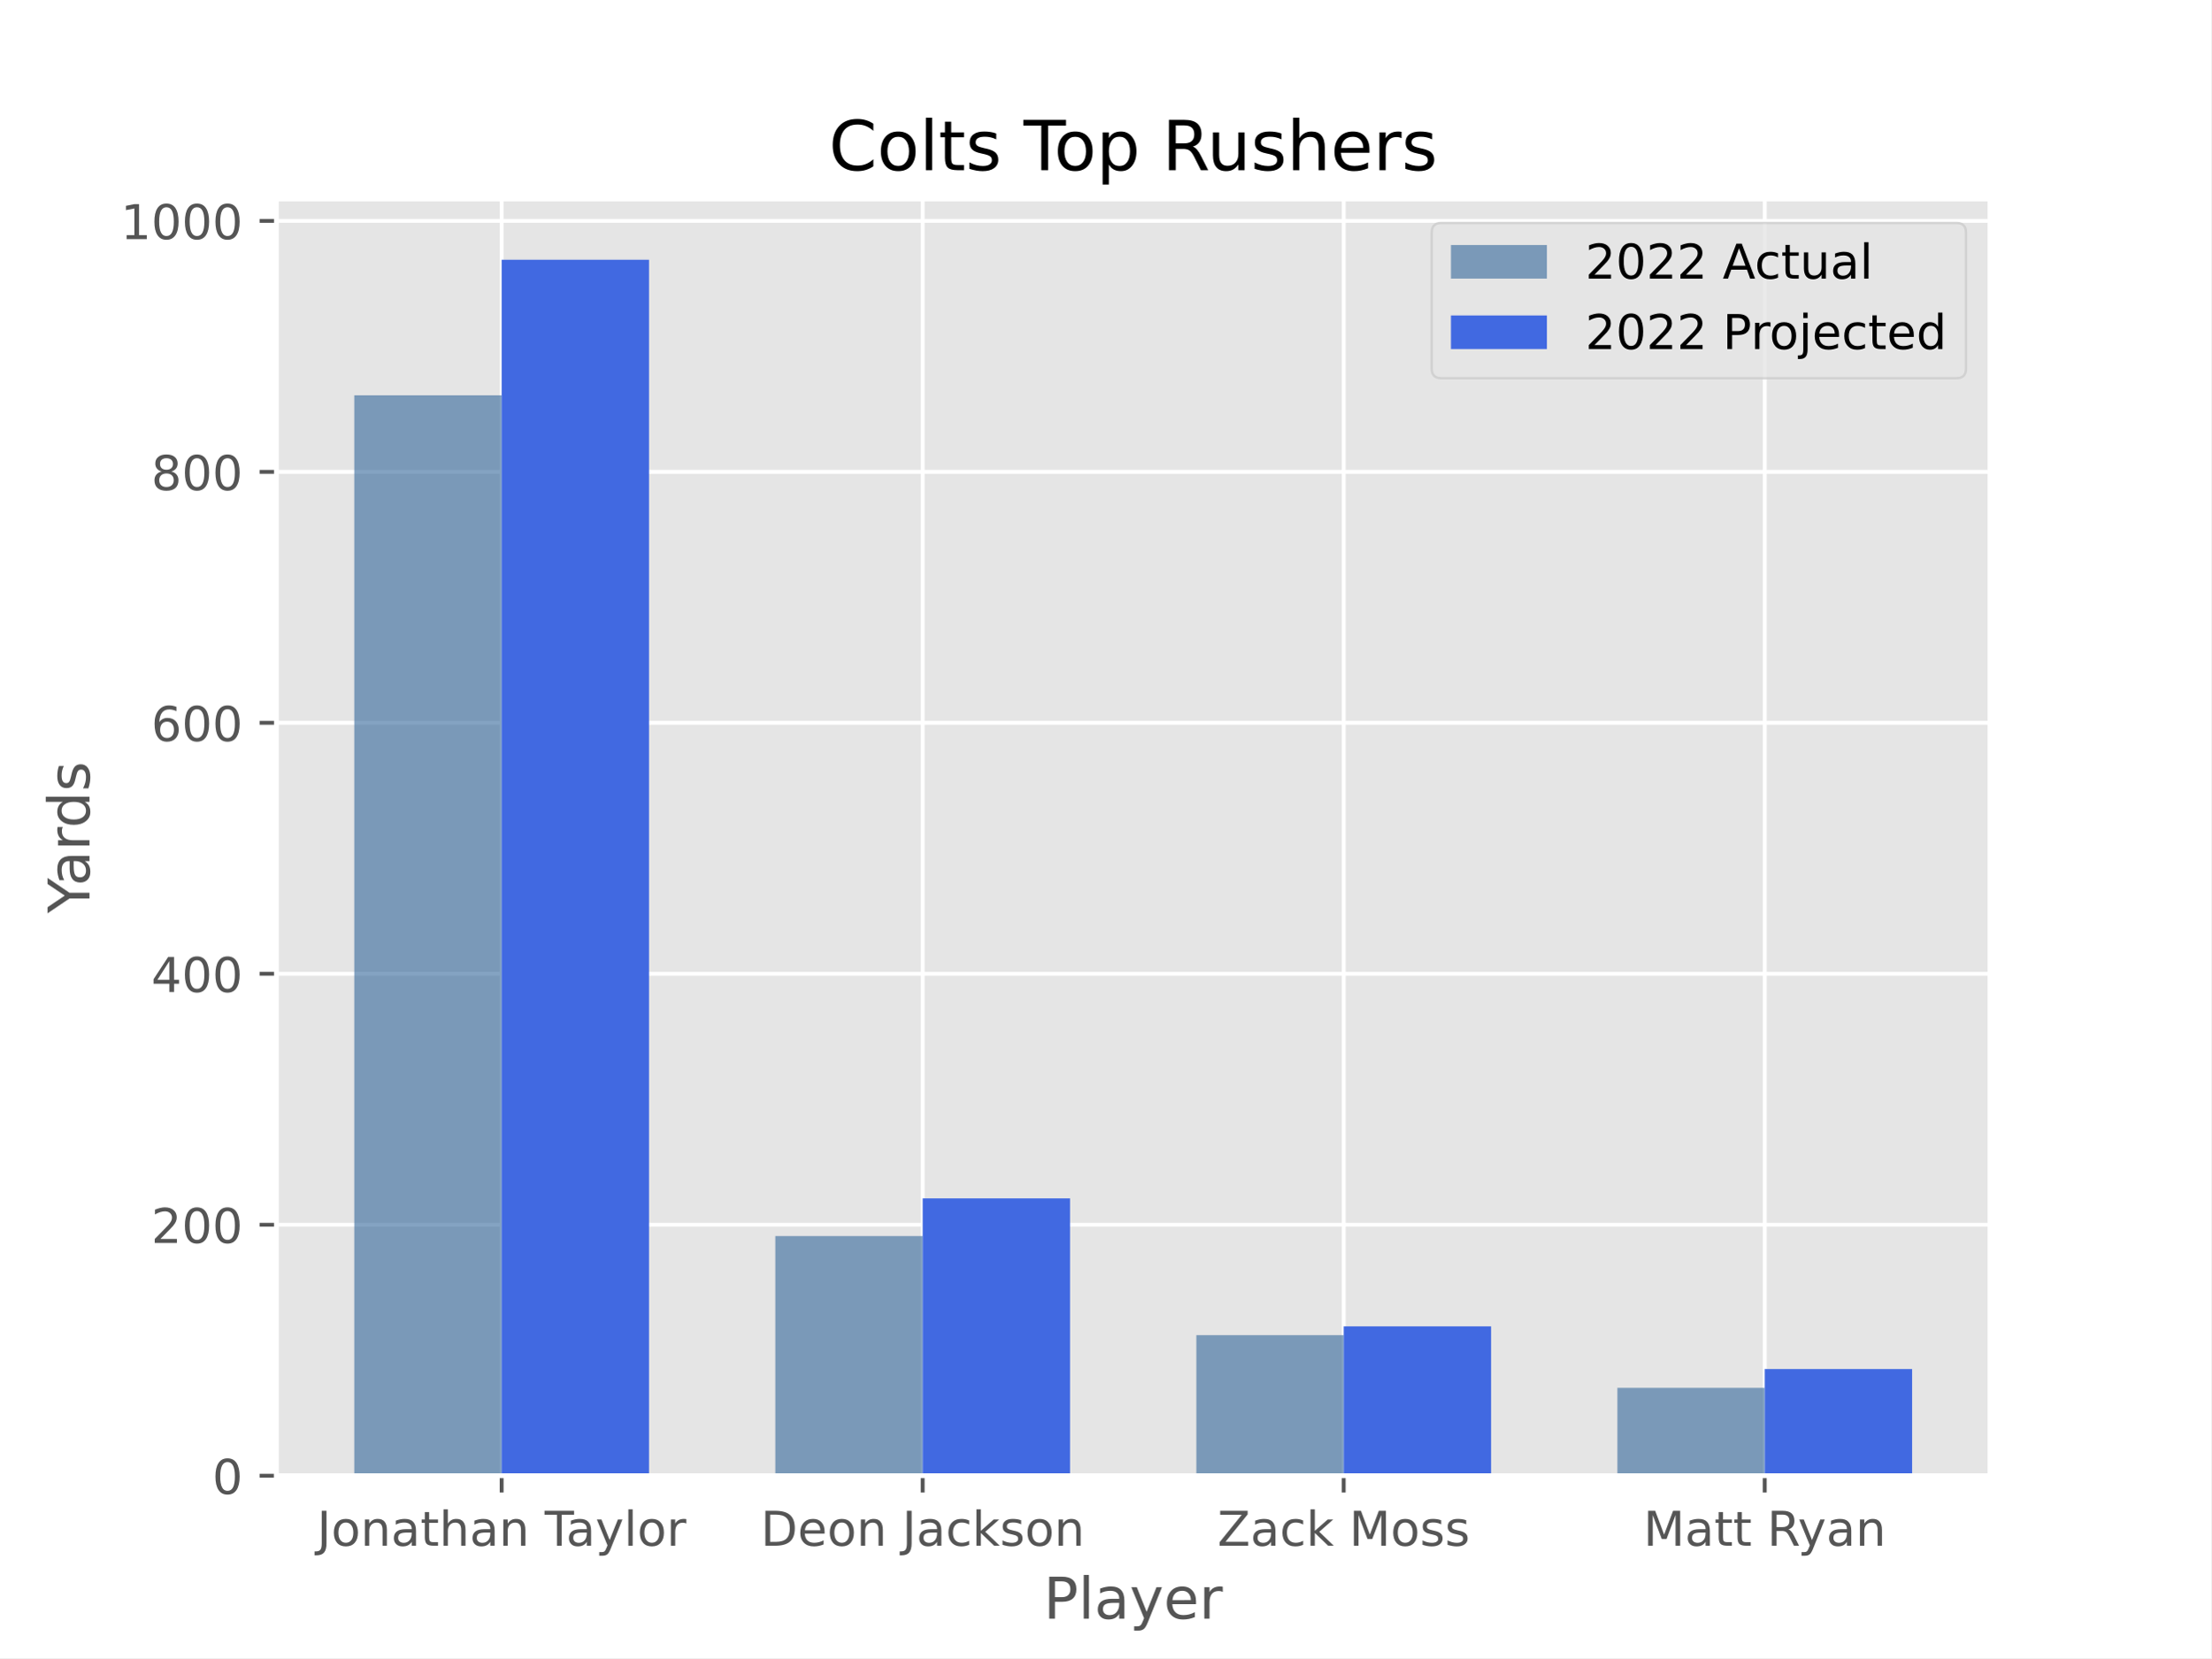
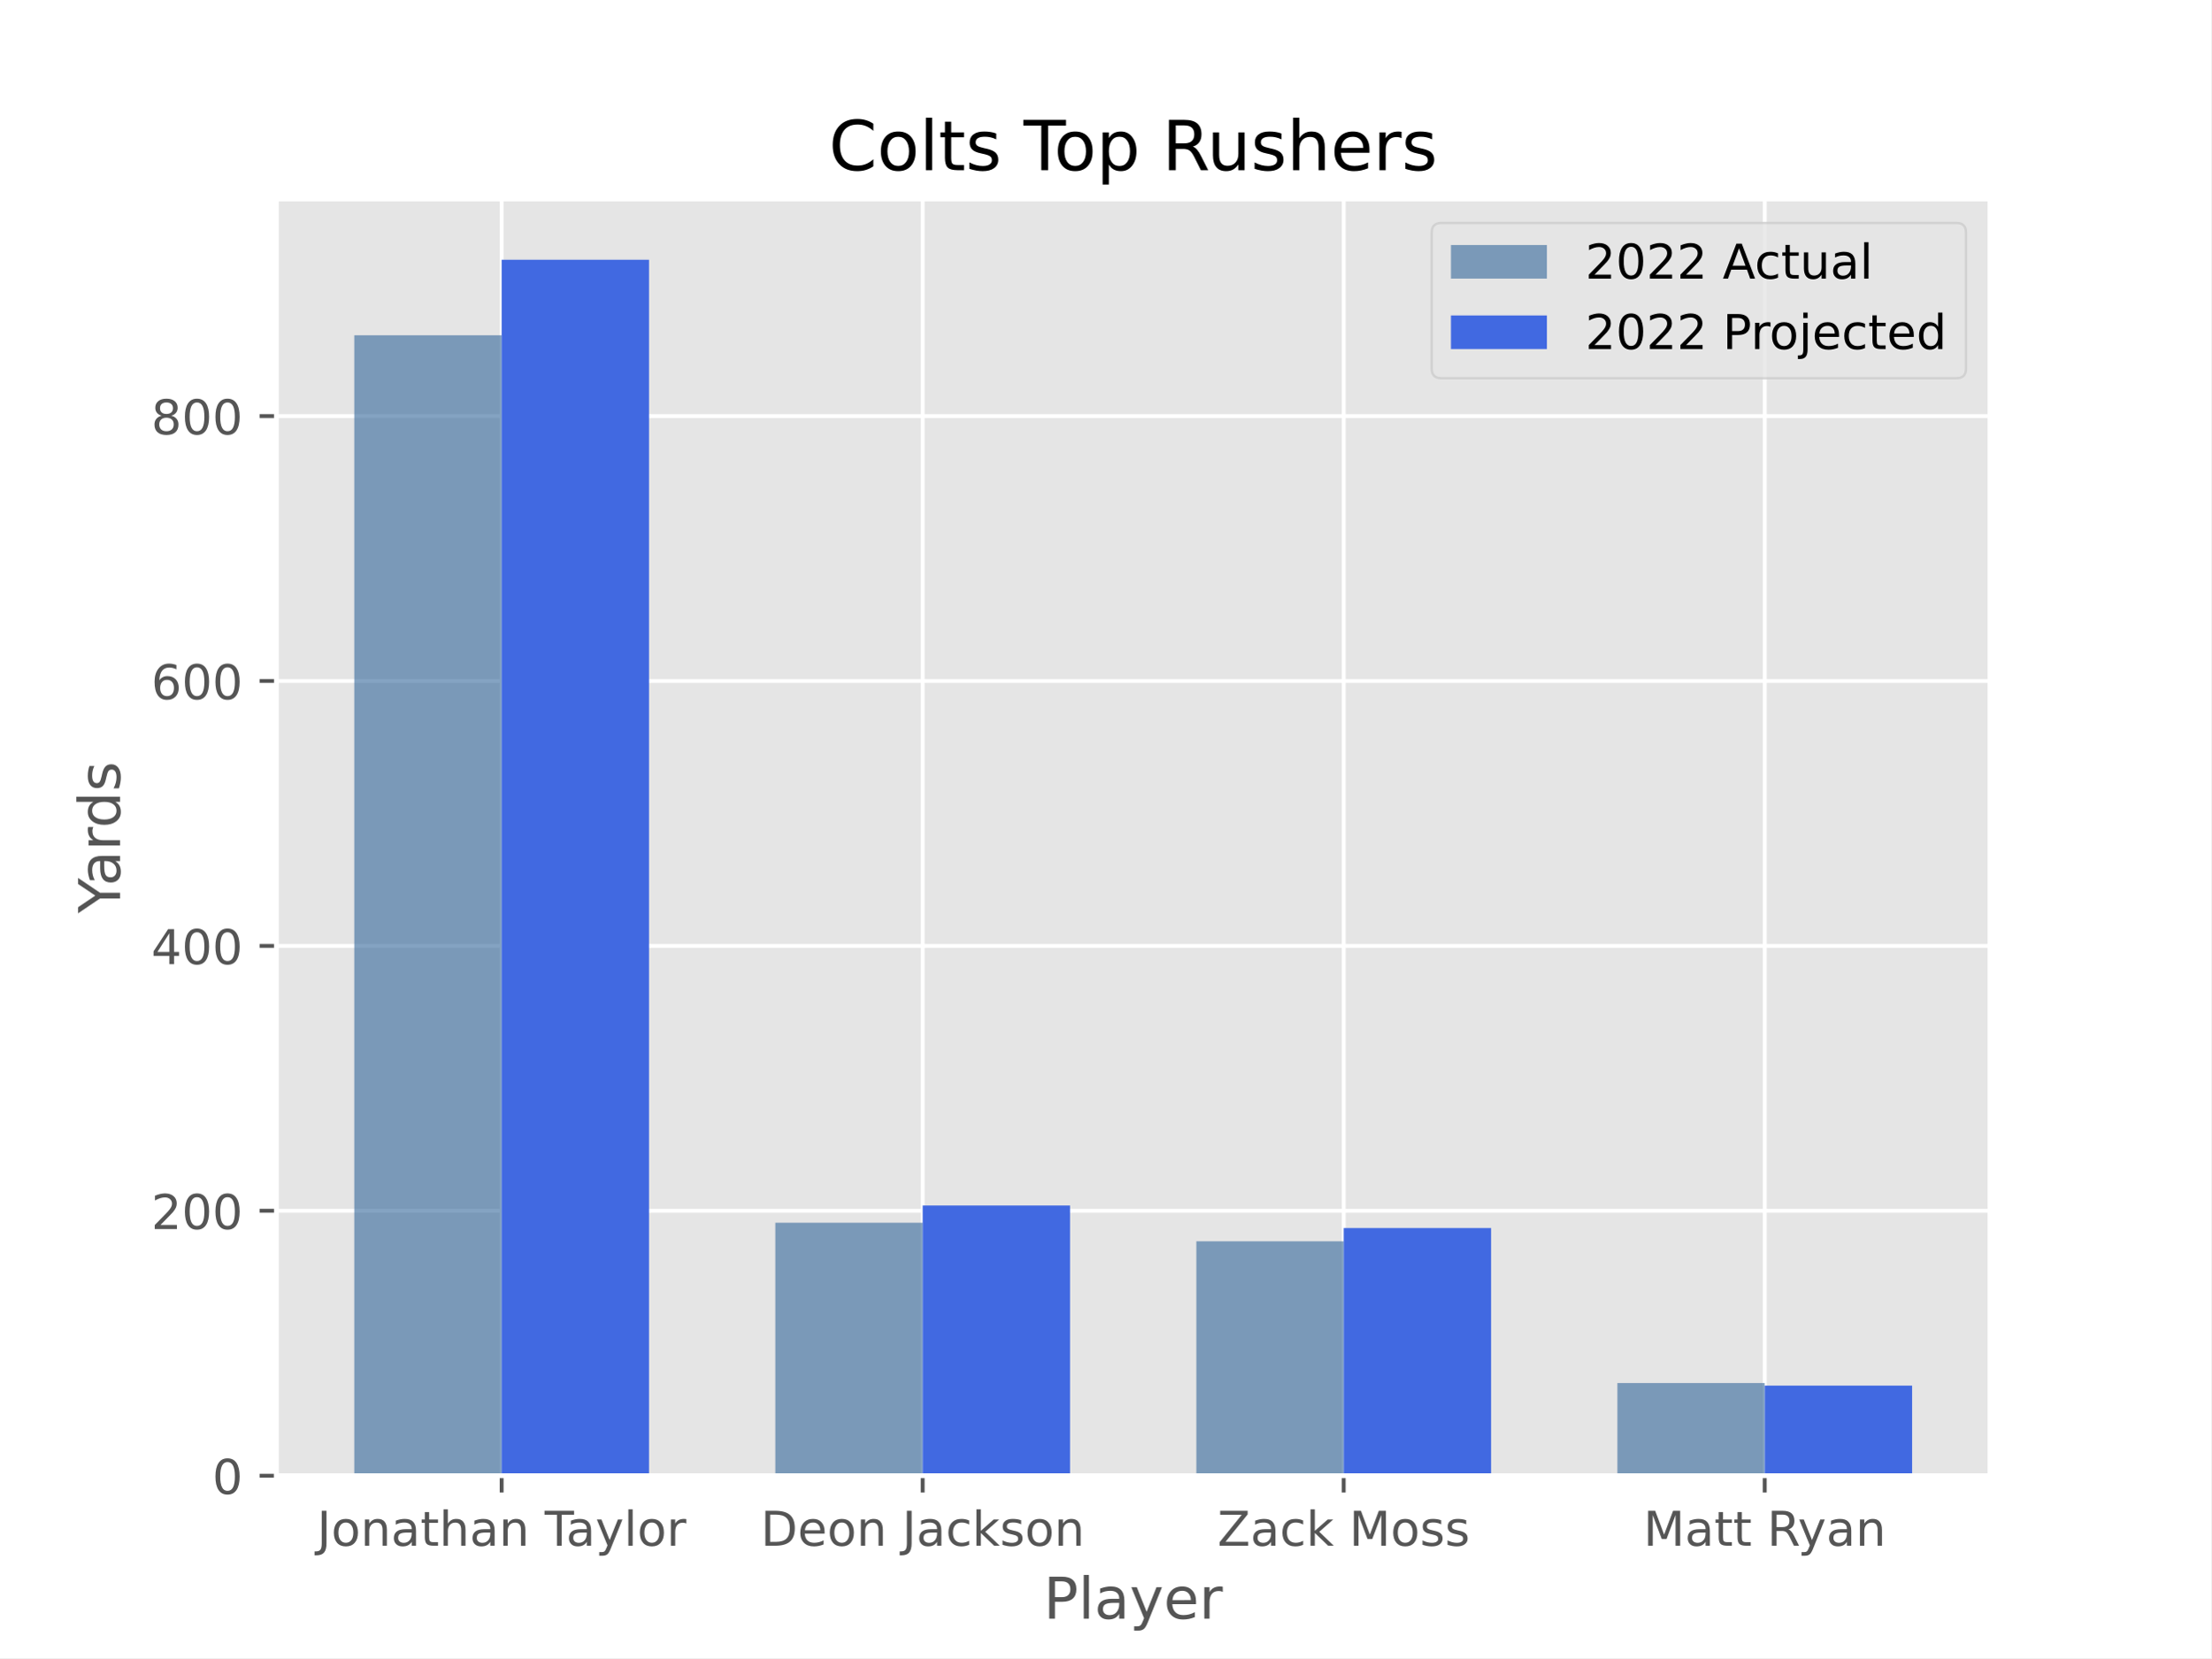
<svg xmlns="http://www.w3.org/2000/svg" xmlns:xlink="http://www.w3.org/1999/xlink" width="460.8pt" height="345.6pt" viewBox="0 0 460.8 345.6" version="1.1">
  <defs>
    <style type="text/css">*{stroke-linejoin: round; stroke-linecap: butt}</style>
  </defs>
  <g id="figure_1">
    <g id="patch_1">
      <path d="M 0 345.6  L 460.8 345.6  L 460.8 0  L 0 0  z " style="fill: #ffffff" />
    </g>
    <g id="axes_1">
      <g id="patch_2">
        <path d="M 57.6 307.584  L 414.72 307.584  L 414.72 41.472  L 57.6 41.472  z " style="fill: #e5e5e5" />
      </g>
      <g id="matplotlib.axis_1">
        <g id="xtick_1">
          <g id="line2d_1">
-             <path d="M 104.543 307.584  L 104.543 41.472  " clip-path="url(#pbfea9abcca)" style="fill: none; stroke: #ffffff; stroke-width: 0.8; stroke-linecap: square" />
+             <path d="M 104.543 307.584  L 104.543 41.472  " clip-path="url(#pd95502ee62)" style="fill: none; stroke: #ffffff; stroke-width: 0.8; stroke-linecap: square" />
          </g>
          <g id="line2d_2">
            <defs>
-               <path id="m5349e2446d" d="M 0 0  L 0 3.5  " style="stroke: #555555; stroke-width: 0.8" />
-             </defs>
-             <g>
-               <use xlink:href="#m5349e2446d" x="104.543" y="307.584" style="fill: #555555; stroke: #555555; stroke-width: 0.8" />
+               <path id="mb0d54bbe8d" d="M 0 0  L 0 3.5  " style="stroke: #555555; stroke-width: 0.8" />
+             </defs>
+             <g>
+               <use xlink:href="#mb0d54bbe8d" x="104.543" y="307.584" style="fill: #555555; stroke: #555555; stroke-width: 0.8" />
            </g>
          </g>
          <g id="text_1">
            <g style="fill: #555555" transform="translate(66.06907 322.1824) scale(0.1 -0.1)">
              <defs>
                <path id="DejaVuSans-4a" d="M 628 4666  L 1259 4666  L 1259 325  Q 1259 -519 939 -900  Q 619 -1281 -91 -1281  L -331 -1281  L -331 -750  L -134 -750  Q 284 -750 456 -515  Q 628 -281 628 325  L 628 4666  z " transform="scale(0.015625)" />
                <path id="DejaVuSans-6f" d="M 1959 3097  Q 1497 3097 1228 2736  Q 959 2375 959 1747  Q 959 1119 1226 758  Q 1494 397 1959 397  Q 2419 397 2687 759  Q 2956 1122 2956 1747  Q 2956 2369 2687 2733  Q 2419 3097 1959 3097  z M 1959 3584  Q 2709 3584 3137 3096  Q 3566 2609 3566 1747  Q 3566 888 3137 398  Q 2709 -91 1959 -91  Q 1206 -91 779 398  Q 353 888 353 1747  Q 353 2609 779 3096  Q 1206 3584 1959 3584  z " transform="scale(0.015625)" />
                <path id="DejaVuSans-6e" d="M 3513 2113  L 3513 0  L 2938 0  L 2938 2094  Q 2938 2591 2744 2837  Q 2550 3084 2163 3084  Q 1697 3084 1428 2787  Q 1159 2491 1159 1978  L 1159 0  L 581 0  L 581 3500  L 1159 3500  L 1159 2956  Q 1366 3272 1645 3428  Q 1925 3584 2291 3584  Q 2894 3584 3203 3211  Q 3513 2838 3513 2113  z " transform="scale(0.015625)" />
                <path id="DejaVuSans-61" d="M 2194 1759  Q 1497 1759 1228 1600  Q 959 1441 959 1056  Q 959 750 1161 570  Q 1363 391 1709 391  Q 2188 391 2477 730  Q 2766 1069 2766 1631  L 2766 1759  L 2194 1759  z M 3341 1997  L 3341 0  L 2766 0  L 2766 531  Q 2569 213 2275 61  Q 1981 -91 1556 -91  Q 1019 -91 701 211  Q 384 513 384 1019  Q 384 1609 779 1909  Q 1175 2209 1959 2209  L 2766 2209  L 2766 2266  Q 2766 2663 2505 2880  Q 2244 3097 1772 3097  Q 1472 3097 1187 3025  Q 903 2953 641 2809  L 641 3341  Q 956 3463 1253 3523  Q 1550 3584 1831 3584  Q 2591 3584 2966 3190  Q 3341 2797 3341 1997  z " transform="scale(0.015625)" />
                <path id="DejaVuSans-74" d="M 1172 4494  L 1172 3500  L 2356 3500  L 2356 3053  L 1172 3053  L 1172 1153  Q 1172 725 1289 603  Q 1406 481 1766 481  L 2356 481  L 2356 0  L 1766 0  Q 1100 0 847 248  Q 594 497 594 1153  L 594 3053  L 172 3053  L 172 3500  L 594 3500  L 594 4494  L 1172 4494  z " transform="scale(0.015625)" />
                <path id="DejaVuSans-68" d="M 3513 2113  L 3513 0  L 2938 0  L 2938 2094  Q 2938 2591 2744 2837  Q 2550 3084 2163 3084  Q 1697 3084 1428 2787  Q 1159 2491 1159 1978  L 1159 0  L 581 0  L 581 4863  L 1159 4863  L 1159 2956  Q 1366 3272 1645 3428  Q 1925 3584 2291 3584  Q 2894 3584 3203 3211  Q 3513 2838 3513 2113  z " transform="scale(0.015625)" />
                <path id="DejaVuSans-20" transform="scale(0.015625)" />
                <path id="DejaVuSans-54" d="M -19 4666  L 3928 4666  L 3928 4134  L 2272 4134  L 2272 0  L 1638 0  L 1638 4134  L -19 4134  L -19 4666  z " transform="scale(0.015625)" />
                <path id="DejaVuSans-79" d="M 2059 -325  Q 1816 -950 1584 -1140  Q 1353 -1331 966 -1331  L 506 -1331  L 506 -850  L 844 -850  Q 1081 -850 1212 -737  Q 1344 -625 1503 -206  L 1606 56  L 191 3500  L 800 3500  L 1894 763  L 2988 3500  L 3597 3500  L 2059 -325  z " transform="scale(0.015625)" />
                <path id="DejaVuSans-6c" d="M 603 4863  L 1178 4863  L 1178 0  L 603 0  L 603 4863  z " transform="scale(0.015625)" />
                <path id="DejaVuSans-72" d="M 2631 2963  Q 2534 3019 2420 3045  Q 2306 3072 2169 3072  Q 1681 3072 1420 2755  Q 1159 2438 1159 1844  L 1159 0  L 581 0  L 581 3500  L 1159 3500  L 1159 2956  Q 1341 3275 1631 3429  Q 1922 3584 2338 3584  Q 2397 3584 2469 3576  Q 2541 3569 2628 3553  L 2631 2963  z " transform="scale(0.015625)" />
              </defs>
              <use xlink:href="#DejaVuSans-4a" />
              <use xlink:href="#DejaVuSans-6f" x="29.492" />
              <use xlink:href="#DejaVuSans-6e" x="90.674" />
              <use xlink:href="#DejaVuSans-61" x="154.053" />
              <use xlink:href="#DejaVuSans-74" x="215.332" />
              <use xlink:href="#DejaVuSans-68" x="254.541" />
              <use xlink:href="#DejaVuSans-61" x="317.92" />
              <use xlink:href="#DejaVuSans-6e" x="379.199" />
              <use xlink:href="#DejaVuSans-20" x="442.578" />
              <use xlink:href="#DejaVuSans-54" x="474.365" />
              <use xlink:href="#DejaVuSans-61" x="518.949" />
              <use xlink:href="#DejaVuSans-79" x="580.229" />
              <use xlink:href="#DejaVuSans-6c" x="639.408" />
              <use xlink:href="#DejaVuSans-6f" x="667.191" />
              <use xlink:href="#DejaVuSans-72" x="728.373" />
            </g>
          </g>
        </g>
        <g id="xtick_2">
          <g id="line2d_3">
-             <path d="M 192.288 307.584  L 192.288 41.472  " clip-path="url(#pbfea9abcca)" style="fill: none; stroke: #ffffff; stroke-width: 0.8; stroke-linecap: square" />
+             <path d="M 192.288 307.584  L 192.288 41.472  " clip-path="url(#pd95502ee62)" style="fill: none; stroke: #ffffff; stroke-width: 0.8; stroke-linecap: square" />
          </g>
          <g id="line2d_4">
            <g>
-               <use xlink:href="#m5349e2446d" x="192.288" y="307.584" style="fill: #555555; stroke: #555555; stroke-width: 0.8" />
+               <use xlink:href="#mb0d54bbe8d" x="192.288" y="307.584" style="fill: #555555; stroke: #555555; stroke-width: 0.8" />
            </g>
          </g>
          <g id="text_2">
            <g style="fill: #555555" transform="translate(158.5276 322.1824) scale(0.1 -0.1)">
              <defs>
                <path id="DejaVuSans-44" d="M 1259 4147  L 1259 519  L 2022 519  Q 2988 519 3436 956  Q 3884 1394 3884 2338  Q 3884 3275 3436 3711  Q 2988 4147 2022 4147  L 1259 4147  z M 628 4666  L 1925 4666  Q 3281 4666 3915 4102  Q 4550 3538 4550 2338  Q 4550 1131 3912 565  Q 3275 0 1925 0  L 628 0  L 628 4666  z " transform="scale(0.015625)" />
                <path id="DejaVuSans-65" d="M 3597 1894  L 3597 1613  L 953 1613  Q 991 1019 1311 708  Q 1631 397 2203 397  Q 2534 397 2845 478  Q 3156 559 3463 722  L 3463 178  Q 3153 47 2828 -22  Q 2503 -91 2169 -91  Q 1331 -91 842 396  Q 353 884 353 1716  Q 353 2575 817 3079  Q 1281 3584 2069 3584  Q 2775 3584 3186 3129  Q 3597 2675 3597 1894  z M 3022 2063  Q 3016 2534 2758 2815  Q 2500 3097 2075 3097  Q 1594 3097 1305 2825  Q 1016 2553 972 2059  L 3022 2063  z " transform="scale(0.015625)" />
                <path id="DejaVuSans-63" d="M 3122 3366  L 3122 2828  Q 2878 2963 2633 3030  Q 2388 3097 2138 3097  Q 1578 3097 1268 2742  Q 959 2388 959 1747  Q 959 1106 1268 751  Q 1578 397 2138 397  Q 2388 397 2633 464  Q 2878 531 3122 666  L 3122 134  Q 2881 22 2623 -34  Q 2366 -91 2075 -91  Q 1284 -91 818 406  Q 353 903 353 1747  Q 353 2603 823 3093  Q 1294 3584 2113 3584  Q 2378 3584 2631 3529  Q 2884 3475 3122 3366  z " transform="scale(0.015625)" />
                <path id="DejaVuSans-6b" d="M 581 4863  L 1159 4863  L 1159 1991  L 2875 3500  L 3609 3500  L 1753 1863  L 3688 0  L 2938 0  L 1159 1709  L 1159 0  L 581 0  L 581 4863  z " transform="scale(0.015625)" />
                <path id="DejaVuSans-73" d="M 2834 3397  L 2834 2853  Q 2591 2978 2328 3040  Q 2066 3103 1784 3103  Q 1356 3103 1142 2972  Q 928 2841 928 2578  Q 928 2378 1081 2264  Q 1234 2150 1697 2047  L 1894 2003  Q 2506 1872 2764 1633  Q 3022 1394 3022 966  Q 3022 478 2636 193  Q 2250 -91 1575 -91  Q 1294 -91 989 -36  Q 684 19 347 128  L 347 722  Q 666 556 975 473  Q 1284 391 1588 391  Q 1994 391 2212 530  Q 2431 669 2431 922  Q 2431 1156 2273 1281  Q 2116 1406 1581 1522  L 1381 1569  Q 847 1681 609 1914  Q 372 2147 372 2553  Q 372 3047 722 3315  Q 1072 3584 1716 3584  Q 2034 3584 2315 3537  Q 2597 3491 2834 3397  z " transform="scale(0.015625)" />
              </defs>
              <use xlink:href="#DejaVuSans-44" />
              <use xlink:href="#DejaVuSans-65" x="77.002" />
              <use xlink:href="#DejaVuSans-6f" x="138.525" />
              <use xlink:href="#DejaVuSans-6e" x="199.707" />
              <use xlink:href="#DejaVuSans-20" x="263.086" />
              <use xlink:href="#DejaVuSans-4a" x="294.873" />
              <use xlink:href="#DejaVuSans-61" x="324.365" />
              <use xlink:href="#DejaVuSans-63" x="385.645" />
              <use xlink:href="#DejaVuSans-6b" x="440.625" />
              <use xlink:href="#DejaVuSans-73" x="498.535" />
              <use xlink:href="#DejaVuSans-6f" x="550.635" />
              <use xlink:href="#DejaVuSans-6e" x="611.816" />
            </g>
          </g>
        </g>
        <g id="xtick_3">
          <g id="line2d_5">
-             <path d="M 280.032 307.584  L 280.032 41.472  " clip-path="url(#pbfea9abcca)" style="fill: none; stroke: #ffffff; stroke-width: 0.8; stroke-linecap: square" />
+             <path d="M 280.032 307.584  L 280.032 41.472  " clip-path="url(#pd95502ee62)" style="fill: none; stroke: #ffffff; stroke-width: 0.8; stroke-linecap: square" />
          </g>
          <g id="line2d_6">
            <g>
-               <use xlink:href="#m5349e2446d" x="280.032" y="307.584" style="fill: #555555; stroke: #555555; stroke-width: 0.8" />
+               <use xlink:href="#mb0d54bbe8d" x="280.032" y="307.584" style="fill: #555555; stroke: #555555; stroke-width: 0.8" />
            </g>
          </g>
          <g id="text_3">
            <g style="fill: #555555" transform="translate(253.7268 322.1824) scale(0.1 -0.1)">
              <defs>
                <path id="DejaVuSans-5a" d="M 359 4666  L 4025 4666  L 4025 4184  L 1075 531  L 4097 531  L 4097 0  L 288 0  L 288 481  L 3238 4134  L 359 4134  L 359 4666  z " transform="scale(0.015625)" />
                <path id="DejaVuSans-4d" d="M 628 4666  L 1569 4666  L 2759 1491  L 3956 4666  L 4897 4666  L 4897 0  L 4281 0  L 4281 4097  L 3078 897  L 2444 897  L 1241 4097  L 1241 0  L 628 0  L 628 4666  z " transform="scale(0.015625)" />
              </defs>
              <use xlink:href="#DejaVuSans-5a" />
              <use xlink:href="#DejaVuSans-61" x="68.506" />
              <use xlink:href="#DejaVuSans-63" x="129.785" />
              <use xlink:href="#DejaVuSans-6b" x="184.766" />
              <use xlink:href="#DejaVuSans-20" x="242.676" />
              <use xlink:href="#DejaVuSans-4d" x="274.463" />
              <use xlink:href="#DejaVuSans-6f" x="360.742" />
              <use xlink:href="#DejaVuSans-73" x="421.924" />
              <use xlink:href="#DejaVuSans-73" x="474.023" />
            </g>
          </g>
        </g>
        <g id="xtick_4">
          <g id="line2d_7">
-             <path d="M 367.777 307.584  L 367.777 41.472  " clip-path="url(#pbfea9abcca)" style="fill: none; stroke: #ffffff; stroke-width: 0.8; stroke-linecap: square" />
+             <path d="M 367.777 307.584  L 367.777 41.472  " clip-path="url(#pd95502ee62)" style="fill: none; stroke: #ffffff; stroke-width: 0.8; stroke-linecap: square" />
          </g>
          <g id="line2d_8">
            <g>
-               <use xlink:href="#m5349e2446d" x="367.777" y="307.584" style="fill: #555555; stroke: #555555; stroke-width: 0.8" />
+               <use xlink:href="#mb0d54bbe8d" x="367.777" y="307.584" style="fill: #555555; stroke: #555555; stroke-width: 0.8" />
            </g>
          </g>
          <g id="text_4">
            <g style="fill: #555555" transform="translate(342.4978 322.1824) scale(0.1 -0.1)">
              <defs>
                <path id="DejaVuSans-52" d="M 2841 2188  Q 3044 2119 3236 1894  Q 3428 1669 3622 1275  L 4263 0  L 3584 0  L 2988 1197  Q 2756 1666 2539 1819  Q 2322 1972 1947 1972  L 1259 1972  L 1259 0  L 628 0  L 628 4666  L 2053 4666  Q 2853 4666 3247 4331  Q 3641 3997 3641 3322  Q 3641 2881 3436 2590  Q 3231 2300 2841 2188  z M 1259 4147  L 1259 2491  L 2053 2491  Q 2509 2491 2742 2702  Q 2975 2913 2975 3322  Q 2975 3731 2742 3939  Q 2509 4147 2053 4147  L 1259 4147  z " transform="scale(0.015625)" />
              </defs>
              <use xlink:href="#DejaVuSans-4d" />
              <use xlink:href="#DejaVuSans-61" x="86.279" />
              <use xlink:href="#DejaVuSans-74" x="147.559" />
              <use xlink:href="#DejaVuSans-74" x="186.768" />
              <use xlink:href="#DejaVuSans-20" x="225.977" />
              <use xlink:href="#DejaVuSans-52" x="257.764" />
              <use xlink:href="#DejaVuSans-79" x="321.746" />
              <use xlink:href="#DejaVuSans-61" x="380.926" />
              <use xlink:href="#DejaVuSans-6e" x="442.205" />
            </g>
          </g>
        </g>
        <g id="text_5">
          <g style="fill: #555555" transform="translate(217.4888 337.3802) scale(0.12 -0.12)">
            <defs>
              <path id="DejaVuSans-50" d="M 1259 4147  L 1259 2394  L 2053 2394  Q 2494 2394 2734 2622  Q 2975 2850 2975 3272  Q 2975 3691 2734 3919  Q 2494 4147 2053 4147  L 1259 4147  z M 628 4666  L 2053 4666  Q 2838 4666 3239 4311  Q 3641 3956 3641 3272  Q 3641 2581 3239 2228  Q 2838 1875 2053 1875  L 1259 1875  L 1259 0  L 628 0  L 628 4666  z " transform="scale(0.015625)" />
            </defs>
            <use xlink:href="#DejaVuSans-50" />
            <use xlink:href="#DejaVuSans-6c" x="60.303" />
            <use xlink:href="#DejaVuSans-61" x="88.086" />
            <use xlink:href="#DejaVuSans-79" x="149.365" />
            <use xlink:href="#DejaVuSans-65" x="208.545" />
            <use xlink:href="#DejaVuSans-72" x="270.068" />
          </g>
        </g>
      </g>
      <g id="matplotlib.axis_2">
        <g id="ytick_1">
          <g id="line2d_9">
-             <path d="M 57.6 307.584  L 414.72 307.584  " clip-path="url(#pbfea9abcca)" style="fill: none; stroke: #ffffff; stroke-width: 0.8; stroke-linecap: square" />
+             <path d="M 57.6 307.584  L 414.72 307.584  " clip-path="url(#pd95502ee62)" style="fill: none; stroke: #ffffff; stroke-width: 0.8; stroke-linecap: square" />
          </g>
          <g id="line2d_10">
            <defs>
-               <path id="ma385a47526" d="M 0 0  L -3.5 0  " style="stroke: #555555; stroke-width: 0.8" />
-             </defs>
-             <g>
-               <use xlink:href="#ma385a47526" x="57.6" y="307.584" style="fill: #555555; stroke: #555555; stroke-width: 0.8" />
+               <path id="m6b60e07ba8" d="M 0 0  L -3.5 0  " style="stroke: #555555; stroke-width: 0.8" />
+             </defs>
+             <g>
+               <use xlink:href="#m6b60e07ba8" x="57.6" y="307.584" style="fill: #555555; stroke: #555555; stroke-width: 0.8" />
            </g>
          </g>
          <g id="text_6">
            <g style="fill: #555555" transform="translate(44.2375 311.3832) scale(0.1 -0.1)">
              <defs>
                <path id="DejaVuSans-30" d="M 2034 4250  Q 1547 4250 1301 3770  Q 1056 3291 1056 2328  Q 1056 1369 1301 889  Q 1547 409 2034 409  Q 2525 409 2770 889  Q 3016 1369 3016 2328  Q 3016 3291 2770 3770  Q 2525 4250 2034 4250  z M 2034 4750  Q 2819 4750 3233 4129  Q 3647 3509 3647 2328  Q 3647 1150 3233 529  Q 2819 -91 2034 -91  Q 1250 -91 836 529  Q 422 1150 422 2328  Q 422 3509 836 4129  Q 1250 4750 2034 4750  z " transform="scale(0.015625)" />
              </defs>
              <use xlink:href="#DejaVuSans-30" />
            </g>
          </g>
        </g>
        <g id="ytick_2">
          <g id="line2d_11">
-             <path d="M 57.6 255.274  L 414.72 255.274  " clip-path="url(#pbfea9abcca)" style="fill: none; stroke: #ffffff; stroke-width: 0.8; stroke-linecap: square" />
+             <path d="M 57.6 252.368  L 414.72 252.368  " clip-path="url(#pd95502ee62)" style="fill: none; stroke: #ffffff; stroke-width: 0.8; stroke-linecap: square" />
          </g>
          <g id="line2d_12">
            <g>
-               <use xlink:href="#ma385a47526" x="57.6" y="255.274" style="fill: #555555; stroke: #555555; stroke-width: 0.8" />
+               <use xlink:href="#m6b60e07ba8" x="57.6" y="252.368" style="fill: #555555; stroke: #555555; stroke-width: 0.8" />
            </g>
          </g>
          <g id="text_7">
-             <g style="fill: #555555" transform="translate(31.5125 259.0736) scale(0.1 -0.1)">
+             <g style="fill: #555555" transform="translate(31.5125 256.1675) scale(0.1 -0.1)">
              <defs>
                <path id="DejaVuSans-32" d="M 1228 531  L 3431 531  L 3431 0  L 469 0  L 469 531  Q 828 903 1448 1529  Q 2069 2156 2228 2338  Q 2531 2678 2651 2914  Q 2772 3150 2772 3378  Q 2772 3750 2511 3984  Q 2250 4219 1831 4219  Q 1534 4219 1204 4116  Q 875 4013 500 3803  L 500 4441  Q 881 4594 1212 4672  Q 1544 4750 1819 4750  Q 2544 4750 2975 4387  Q 3406 4025 3406 3419  Q 3406 3131 3298 2873  Q 3191 2616 2906 2266  Q 2828 2175 2409 1742  Q 1991 1309 1228 531  z " transform="scale(0.015625)" />
              </defs>
              <use xlink:href="#DejaVuSans-32" />
              <use xlink:href="#DejaVuSans-30" x="63.623" />
              <use xlink:href="#DejaVuSans-30" x="127.246" />
            </g>
          </g>
        </g>
        <g id="ytick_3">
          <g id="line2d_13">
-             <path d="M 57.6 202.965  L 414.72 202.965  " clip-path="url(#pbfea9abcca)" style="fill: none; stroke: #ffffff; stroke-width: 0.8; stroke-linecap: square" />
+             <path d="M 57.6 197.153  L 414.72 197.153  " clip-path="url(#pd95502ee62)" style="fill: none; stroke: #ffffff; stroke-width: 0.8; stroke-linecap: square" />
          </g>
          <g id="line2d_14">
            <g>
-               <use xlink:href="#ma385a47526" x="57.6" y="202.965" style="fill: #555555; stroke: #555555; stroke-width: 0.8" />
+               <use xlink:href="#m6b60e07ba8" x="57.6" y="197.153" style="fill: #555555; stroke: #555555; stroke-width: 0.8" />
            </g>
          </g>
          <g id="text_8">
-             <g style="fill: #555555" transform="translate(31.5125 206.764) scale(0.1 -0.1)">
+             <g style="fill: #555555" transform="translate(31.5125 200.9518) scale(0.1 -0.1)">
              <defs>
                <path id="DejaVuSans-34" d="M 2419 4116  L 825 1625  L 2419 1625  L 2419 4116  z M 2253 4666  L 3047 4666  L 3047 1625  L 3713 1625  L 3713 1100  L 3047 1100  L 3047 0  L 2419 0  L 2419 1100  L 313 1100  L 313 1709  L 2253 4666  z " transform="scale(0.015625)" />
              </defs>
              <use xlink:href="#DejaVuSans-34" />
              <use xlink:href="#DejaVuSans-30" x="63.623" />
              <use xlink:href="#DejaVuSans-30" x="127.246" />
            </g>
          </g>
        </g>
        <g id="ytick_4">
          <g id="line2d_15">
-             <path d="M 57.6 150.655  L 414.72 150.655  " clip-path="url(#pbfea9abcca)" style="fill: none; stroke: #ffffff; stroke-width: 0.8; stroke-linecap: square" />
+             <path d="M 57.6 141.937  L 414.72 141.937  " clip-path="url(#pd95502ee62)" style="fill: none; stroke: #ffffff; stroke-width: 0.8; stroke-linecap: square" />
          </g>
          <g id="line2d_16">
            <g>
-               <use xlink:href="#ma385a47526" x="57.6" y="150.655" style="fill: #555555; stroke: #555555; stroke-width: 0.8" />
+               <use xlink:href="#m6b60e07ba8" x="57.6" y="141.937" style="fill: #555555; stroke: #555555; stroke-width: 0.8" />
            </g>
          </g>
          <g id="text_9">
-             <g style="fill: #555555" transform="translate(31.5125 154.4544) scale(0.1 -0.1)">
+             <g style="fill: #555555" transform="translate(31.5125 145.7362) scale(0.1 -0.1)">
              <defs>
                <path id="DejaVuSans-36" d="M 2113 2584  Q 1688 2584 1439 2293  Q 1191 2003 1191 1497  Q 1191 994 1439 701  Q 1688 409 2113 409  Q 2538 409 2786 701  Q 3034 994 3034 1497  Q 3034 2003 2786 2293  Q 2538 2584 2113 2584  z M 3366 4563  L 3366 3988  Q 3128 4100 2886 4159  Q 2644 4219 2406 4219  Q 1781 4219 1451 3797  Q 1122 3375 1075 2522  Q 1259 2794 1537 2939  Q 1816 3084 2150 3084  Q 2853 3084 3261 2657  Q 3669 2231 3669 1497  Q 3669 778 3244 343  Q 2819 -91 2113 -91  Q 1303 -91 875 529  Q 447 1150 447 2328  Q 447 3434 972 4092  Q 1497 4750 2381 4750  Q 2619 4750 2861 4703  Q 3103 4656 3366 4563  z " transform="scale(0.015625)" />
              </defs>
              <use xlink:href="#DejaVuSans-36" />
              <use xlink:href="#DejaVuSans-30" x="63.623" />
              <use xlink:href="#DejaVuSans-30" x="127.246" />
            </g>
          </g>
        </g>
        <g id="ytick_5">
          <g id="line2d_17">
-             <path d="M 57.6 98.346  L 414.72 98.346  " clip-path="url(#pbfea9abcca)" style="fill: none; stroke: #ffffff; stroke-width: 0.8; stroke-linecap: square" />
+             <path d="M 57.6 86.721  L 414.72 86.721  " clip-path="url(#pd95502ee62)" style="fill: none; stroke: #ffffff; stroke-width: 0.8; stroke-linecap: square" />
          </g>
          <g id="line2d_18">
            <g>
-               <use xlink:href="#ma385a47526" x="57.6" y="98.346" style="fill: #555555; stroke: #555555; stroke-width: 0.8" />
+               <use xlink:href="#m6b60e07ba8" x="57.6" y="86.721" style="fill: #555555; stroke: #555555; stroke-width: 0.8" />
            </g>
          </g>
          <g id="text_10">
-             <g style="fill: #555555" transform="translate(31.5125 102.1448) scale(0.1 -0.1)">
+             <g style="fill: #555555" transform="translate(31.5125 90.52047) scale(0.1 -0.1)">
              <defs>
                <path id="DejaVuSans-38" d="M 2034 2216  Q 1584 2216 1326 1975  Q 1069 1734 1069 1313  Q 1069 891 1326 650  Q 1584 409 2034 409  Q 2484 409 2743 651  Q 3003 894 3003 1313  Q 3003 1734 2745 1975  Q 2488 2216 2034 2216  z M 1403 2484  Q 997 2584 770 2862  Q 544 3141 544 3541  Q 544 4100 942 4425  Q 1341 4750 2034 4750  Q 2731 4750 3128 4425  Q 3525 4100 3525 3541  Q 3525 3141 3298 2862  Q 3072 2584 2669 2484  Q 3125 2378 3379 2068  Q 3634 1759 3634 1313  Q 3634 634 3220 271  Q 2806 -91 2034 -91  Q 1263 -91 848 271  Q 434 634 434 1313  Q 434 1759 690 2068  Q 947 2378 1403 2484  z M 1172 3481  Q 1172 3119 1398 2916  Q 1625 2713 2034 2713  Q 2441 2713 2670 2916  Q 2900 3119 2900 3481  Q 2900 3844 2670 4047  Q 2441 4250 2034 4250  Q 1625 4250 1398 4047  Q 1172 3844 1172 3481  z " transform="scale(0.015625)" />
              </defs>
              <use xlink:href="#DejaVuSans-38" />
              <use xlink:href="#DejaVuSans-30" x="63.623" />
              <use xlink:href="#DejaVuSans-30" x="127.246" />
            </g>
          </g>
        </g>
-         <g id="ytick_6">
-           <g id="line2d_19">
-             <path d="M 57.6 46.036  L 414.72 46.036  " clip-path="url(#pbfea9abcca)" style="fill: none; stroke: #ffffff; stroke-width: 0.8; stroke-linecap: square" />
-           </g>
-           <g id="line2d_20">
-             <g>
-               <use xlink:href="#ma385a47526" x="57.6" y="46.036" style="fill: #555555; stroke: #555555; stroke-width: 0.8" />
-             </g>
-           </g>
-           <g id="text_11">
-             <g style="fill: #555555" transform="translate(25.15 49.83523) scale(0.1 -0.1)">
-               <defs>
-                 <path id="DejaVuSans-31" d="M 794 531  L 1825 531  L 1825 4091  L 703 3866  L 703 4441  L 1819 4666  L 2450 4666  L 2450 531  L 3481 531  L 3481 0  L 794 0  L 794 531  z " transform="scale(0.015625)" />
-               </defs>
-               <use xlink:href="#DejaVuSans-31" />
-               <use xlink:href="#DejaVuSans-30" x="63.623" />
-               <use xlink:href="#DejaVuSans-30" x="127.246" />
-               <use xlink:href="#DejaVuSans-30" x="190.869" />
-             </g>
-           </g>
-         </g>
-         <g id="text_12">
-           <g style="fill: #555555" transform="translate(18.65438 190.3408) rotate(-90) scale(0.12 -0.12)">
+         <g id="text_11">
+           <g style="fill: #555555" transform="translate(25.01687 190.3408) rotate(-90) scale(0.12 -0.12)">
            <defs>
              <path id="DejaVuSans-59" d="M -13 4666  L 666 4666  L 1959 2747  L 3244 4666  L 3922 4666  L 2272 2222  L 2272 0  L 1638 0  L 1638 2222  L -13 4666  z " transform="scale(0.015625)" />
              <path id="DejaVuSans-64" d="M 2906 2969  L 2906 4863  L 3481 4863  L 3481 0  L 2906 0  L 2906 525  Q 2725 213 2448 61  Q 2172 -91 1784 -91  Q 1150 -91 751 415  Q 353 922 353 1747  Q 353 2572 751 3078  Q 1150 3584 1784 3584  Q 2172 3584 2448 3432  Q 2725 3281 2906 2969  z M 947 1747  Q 947 1113 1208 752  Q 1469 391 1925 391  Q 2381 391 2643 752  Q 2906 1113 2906 1747  Q 2906 2381 2643 2742  Q 2381 3103 1925 3103  Q 1469 3103 1208 2742  Q 947 2381 947 1747  z " transform="scale(0.015625)" />
            </defs>
            <use xlink:href="#DejaVuSans-59" />
            <use xlink:href="#DejaVuSans-61" x="47.334" />
            <use xlink:href="#DejaVuSans-72" x="108.613" />
            <use xlink:href="#DejaVuSans-64" x="147.977" />
            <use xlink:href="#DejaVuSans-73" x="211.453" />
          </g>
        </g>
      </g>
      <g id="patch_3">
-         <path d="M 73.833 307.584  L 104.543 307.584  L 104.543 82.391  L 73.833 82.391  z " clip-path="url(#pbfea9abcca)" style="fill: #336699; fill-opacity: 0.6" />
+         <path d="M 73.833 307.584  L 104.543 307.584  L 104.543 69.88  L 73.833 69.88  z " clip-path="url(#pd95502ee62)" style="fill: #336699; fill-opacity: 0.6" />
      </g>
      <g id="patch_4">
-         <path d="M 161.577 307.584  L 192.288 307.584  L 192.288 257.628  L 161.577 257.628  z " clip-path="url(#pbfea9abcca)" style="fill: #336699; fill-opacity: 0.6" />
+         <path d="M 161.577 307.584  L 192.288 307.584  L 192.288 254.853  L 161.577 254.853  z " clip-path="url(#pd95502ee62)" style="fill: #336699; fill-opacity: 0.6" />
      </g>
      <g id="patch_5">
-         <path d="M 249.322 307.584  L 280.032 307.584  L 280.032 278.291  L 249.322 278.291  z " clip-path="url(#pbfea9abcca)" style="fill: #336699; fill-opacity: 0.6" />
+         <path d="M 249.322 307.584  L 280.032 307.584  L 280.032 258.718  L 249.322 258.718  z " clip-path="url(#pd95502ee62)" style="fill: #336699; fill-opacity: 0.6" />
      </g>
      <g id="patch_6">
-         <path d="M 337.066 307.584  L 367.777 307.584  L 367.777 289.276  L 337.066 289.276  z " clip-path="url(#pbfea9abcca)" style="fill: #336699; fill-opacity: 0.6" />
+         <path d="M 337.066 307.584  L 367.777 307.584  L 367.777 288.259  L 337.066 288.259  z " clip-path="url(#pd95502ee62)" style="fill: #336699; fill-opacity: 0.6" />
      </g>
      <g id="patch_7">
-         <path d="M 104.543 307.584  L 135.254 307.584  L 135.254 54.144  L 104.543 54.144  z " clip-path="url(#pbfea9abcca)" style="fill: #4169e1" />
+         <path d="M 104.543 307.584  L 135.254 307.584  L 135.254 54.144  L 104.543 54.144  z " clip-path="url(#pd95502ee62)" style="fill: #4169e1" />
      </g>
      <g id="patch_8">
-         <path d="M 192.288 307.584  L 222.998 307.584  L 222.998 249.782  L 192.288 249.782  z " clip-path="url(#pbfea9abcca)" style="fill: #4169e1" />
+         <path d="M 192.288 307.584  L 222.998 307.584  L 222.998 251.264  L 192.288 251.264  z " clip-path="url(#pd95502ee62)" style="fill: #4169e1" />
      </g>
      <g id="patch_9">
-         <path d="M 280.032 307.584  L 310.743 307.584  L 310.743 276.46  L 280.032 276.46  z " clip-path="url(#pbfea9abcca)" style="fill: #4169e1" />
+         <path d="M 280.032 307.584  L 310.743 307.584  L 310.743 255.957  L 280.032 255.957  z " clip-path="url(#pd95502ee62)" style="fill: #4169e1" />
      </g>
      <g id="patch_10">
-         <path d="M 367.777 307.584  L 398.487 307.584  L 398.487 285.352  L 367.777 285.352  z " clip-path="url(#pbfea9abcca)" style="fill: #4169e1" />
+         <path d="M 367.777 307.584  L 398.487 307.584  L 398.487 288.811  L 367.777 288.811  z " clip-path="url(#pd95502ee62)" style="fill: #4169e1" />
      </g>
      <g id="patch_11">
        <path d="M 57.6 307.584  L 57.6 41.472  " style="fill: none; stroke: #ffffff; stroke-linejoin: miter; stroke-linecap: square" />
      </g>
      <g id="patch_12">
        <path d="M 414.72 307.584  L 414.72 41.472  " style="fill: none; stroke: #ffffff; stroke-linejoin: miter; stroke-linecap: square" />
      </g>
      <g id="patch_13">
        <path d="M 57.6 307.584  L 414.72 307.584  " style="fill: none; stroke: #ffffff; stroke-linejoin: miter; stroke-linecap: square" />
      </g>
      <g id="patch_14">
        <path d="M 57.6 41.472  L 414.72 41.472  " style="fill: none; stroke: #ffffff; stroke-linejoin: miter; stroke-linecap: square" />
      </g>
-       <g id="text_13">
+       <g id="text_12">
        <g transform="translate(172.7303 35.472) scale(0.144 -0.144)">
          <defs>
            <path id="DejaVuSans-43" d="M 4122 4306  L 4122 3641  Q 3803 3938 3442 4084  Q 3081 4231 2675 4231  Q 1875 4231 1450 3742  Q 1025 3253 1025 2328  Q 1025 1406 1450 917  Q 1875 428 2675 428  Q 3081 428 3442 575  Q 3803 722 4122 1019  L 4122 359  Q 3791 134 3420 21  Q 3050 -91 2638 -91  Q 1578 -91 968 557  Q 359 1206 359 2328  Q 359 3453 968 4101  Q 1578 4750 2638 4750  Q 3056 4750 3426 4639  Q 3797 4528 4122 4306  z " transform="scale(0.015625)" />
            <path id="DejaVuSans-70" d="M 1159 525  L 1159 -1331  L 581 -1331  L 581 3500  L 1159 3500  L 1159 2969  Q 1341 3281 1617 3432  Q 1894 3584 2278 3584  Q 2916 3584 3314 3078  Q 3713 2572 3713 1747  Q 3713 922 3314 415  Q 2916 -91 2278 -91  Q 1894 -91 1617 61  Q 1341 213 1159 525  z M 3116 1747  Q 3116 2381 2855 2742  Q 2594 3103 2138 3103  Q 1681 3103 1420 2742  Q 1159 2381 1159 1747  Q 1159 1113 1420 752  Q 1681 391 2138 391  Q 2594 391 2855 752  Q 3116 1113 3116 1747  z " transform="scale(0.015625)" />
            <path id="DejaVuSans-75" d="M 544 1381  L 544 3500  L 1119 3500  L 1119 1403  Q 1119 906 1312 657  Q 1506 409 1894 409  Q 2359 409 2629 706  Q 2900 1003 2900 1516  L 2900 3500  L 3475 3500  L 3475 0  L 2900 0  L 2900 538  Q 2691 219 2414 64  Q 2138 -91 1772 -91  Q 1169 -91 856 284  Q 544 659 544 1381  z M 1991 3584  L 1991 3584  z " transform="scale(0.015625)" />
          </defs>
          <use xlink:href="#DejaVuSans-43" />
          <use xlink:href="#DejaVuSans-6f" x="69.824" />
          <use xlink:href="#DejaVuSans-6c" x="131.006" />
          <use xlink:href="#DejaVuSans-74" x="158.789" />
          <use xlink:href="#DejaVuSans-73" x="197.998" />
          <use xlink:href="#DejaVuSans-20" x="250.098" />
          <use xlink:href="#DejaVuSans-54" x="281.885" />
          <use xlink:href="#DejaVuSans-6f" x="325.969" />
          <use xlink:href="#DejaVuSans-70" x="387.15" />
          <use xlink:href="#DejaVuSans-20" x="450.627" />
          <use xlink:href="#DejaVuSans-52" x="482.414" />
          <use xlink:href="#DejaVuSans-75" x="547.396" />
          <use xlink:href="#DejaVuSans-73" x="610.775" />
          <use xlink:href="#DejaVuSans-68" x="662.875" />
          <use xlink:href="#DejaVuSans-65" x="726.254" />
          <use xlink:href="#DejaVuSans-72" x="787.777" />
          <use xlink:href="#DejaVuSans-73" x="828.891" />
        </g>
      </g>
      <g id="legend_1">
        <g id="patch_15">
          <path d="M 300.381 78.828  L 407.72 78.828  Q 409.72 78.828 409.72 76.828  L 409.72 48.472  Q 409.72 46.472 407.72 46.472  L 300.381 46.472  Q 298.381 46.472 298.381 48.472  L 298.381 76.828  Q 298.381 78.828 300.381 78.828  z " style="fill: #e5e5e5; opacity: 0.8; stroke: #cccccc; stroke-width: 0.5; stroke-linejoin: miter" />
        </g>
        <g id="patch_16">
          <path d="M 302.381 58.07  L 322.381 58.07  L 322.381 51.07  L 302.381 51.07  z " style="fill: #336699; fill-opacity: 0.6" />
        </g>
-         <g id="text_14">
+         <g id="text_13">
          <g transform="translate(330.3809 58.07044) scale(0.1 -0.1)">
            <defs>
              <path id="DejaVuSans-41" d="M 2188 4044  L 1331 1722  L 3047 1722  L 2188 4044  z M 1831 4666  L 2547 4666  L 4325 0  L 3669 0  L 3244 1197  L 1141 1197  L 716 0  L 50 0  L 1831 4666  z " transform="scale(0.015625)" />
            </defs>
            <use xlink:href="#DejaVuSans-32" />
            <use xlink:href="#DejaVuSans-30" x="63.623" />
            <use xlink:href="#DejaVuSans-32" x="127.246" />
            <use xlink:href="#DejaVuSans-32" x="190.869" />
            <use xlink:href="#DejaVuSans-20" x="254.492" />
            <use xlink:href="#DejaVuSans-41" x="286.279" />
            <use xlink:href="#DejaVuSans-63" x="352.938" />
            <use xlink:href="#DejaVuSans-74" x="407.918" />
            <use xlink:href="#DejaVuSans-75" x="447.127" />
            <use xlink:href="#DejaVuSans-61" x="510.506" />
            <use xlink:href="#DejaVuSans-6c" x="571.785" />
          </g>
        </g>
        <g id="patch_17">
          <path d="M 302.381 72.749  L 322.381 72.749  L 322.381 65.749  L 302.381 65.749  z " style="fill: #4169e1" />
        </g>
-         <g id="text_15">
+         <g id="text_14">
          <g transform="translate(330.3809 72.74856) scale(0.1 -0.1)">
            <defs>
              <path id="DejaVuSans-6a" d="M 603 3500  L 1178 3500  L 1178 -63  Q 1178 -731 923 -1031  Q 669 -1331 103 -1331  L -116 -1331  L -116 -844  L 38 -844  Q 366 -844 484 -692  Q 603 -541 603 -63  L 603 3500  z M 603 4863  L 1178 4863  L 1178 4134  L 603 4134  L 603 4863  z " transform="scale(0.015625)" />
            </defs>
            <use xlink:href="#DejaVuSans-32" />
            <use xlink:href="#DejaVuSans-30" x="63.623" />
            <use xlink:href="#DejaVuSans-32" x="127.246" />
            <use xlink:href="#DejaVuSans-32" x="190.869" />
            <use xlink:href="#DejaVuSans-20" x="254.492" />
            <use xlink:href="#DejaVuSans-50" x="286.279" />
            <use xlink:href="#DejaVuSans-72" x="344.832" />
            <use xlink:href="#DejaVuSans-6f" x="383.695" />
            <use xlink:href="#DejaVuSans-6a" x="444.877" />
            <use xlink:href="#DejaVuSans-65" x="472.66" />
            <use xlink:href="#DejaVuSans-63" x="534.184" />
            <use xlink:href="#DejaVuSans-74" x="589.164" />
            <use xlink:href="#DejaVuSans-65" x="628.373" />
            <use xlink:href="#DejaVuSans-64" x="689.896" />
          </g>
        </g>
      </g>
    </g>
  </g>
  <defs>
-     <clipPath id="pbfea9abcca">
+     <clipPath id="pd95502ee62">
      <rect x="57.6" y="41.472" width="357.12" height="266.112" />
    </clipPath>
  </defs>
</svg>
